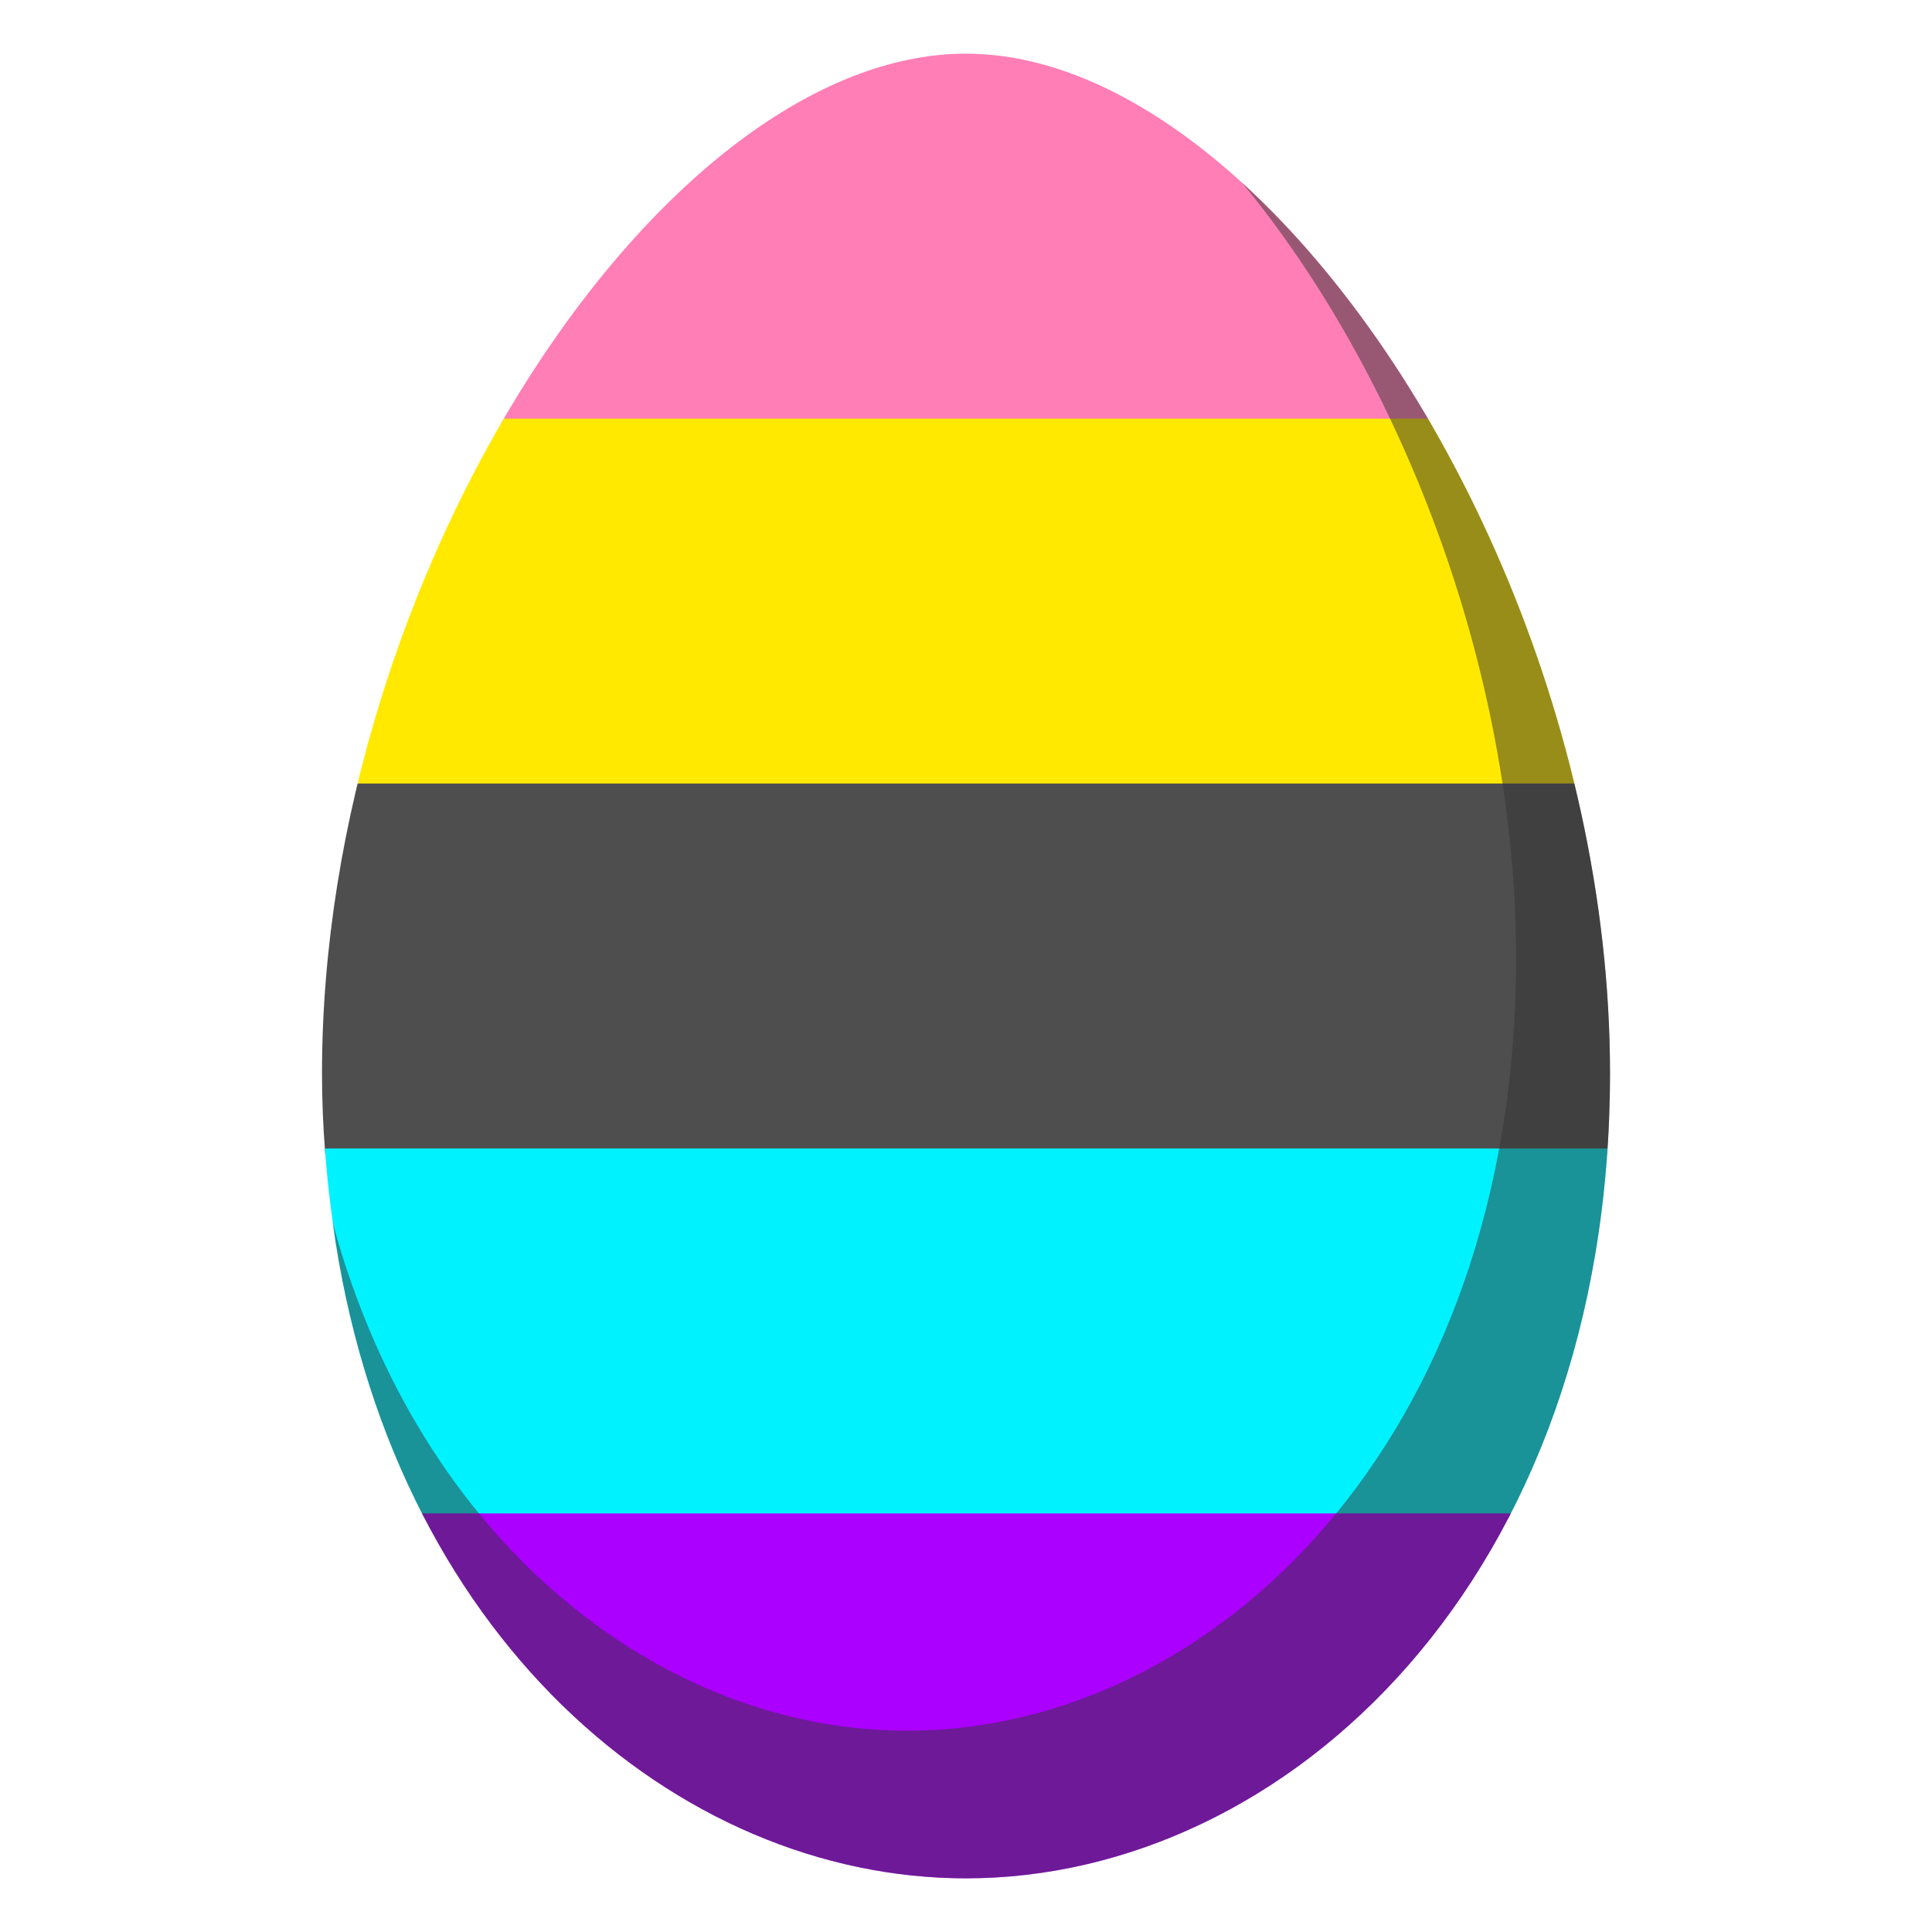
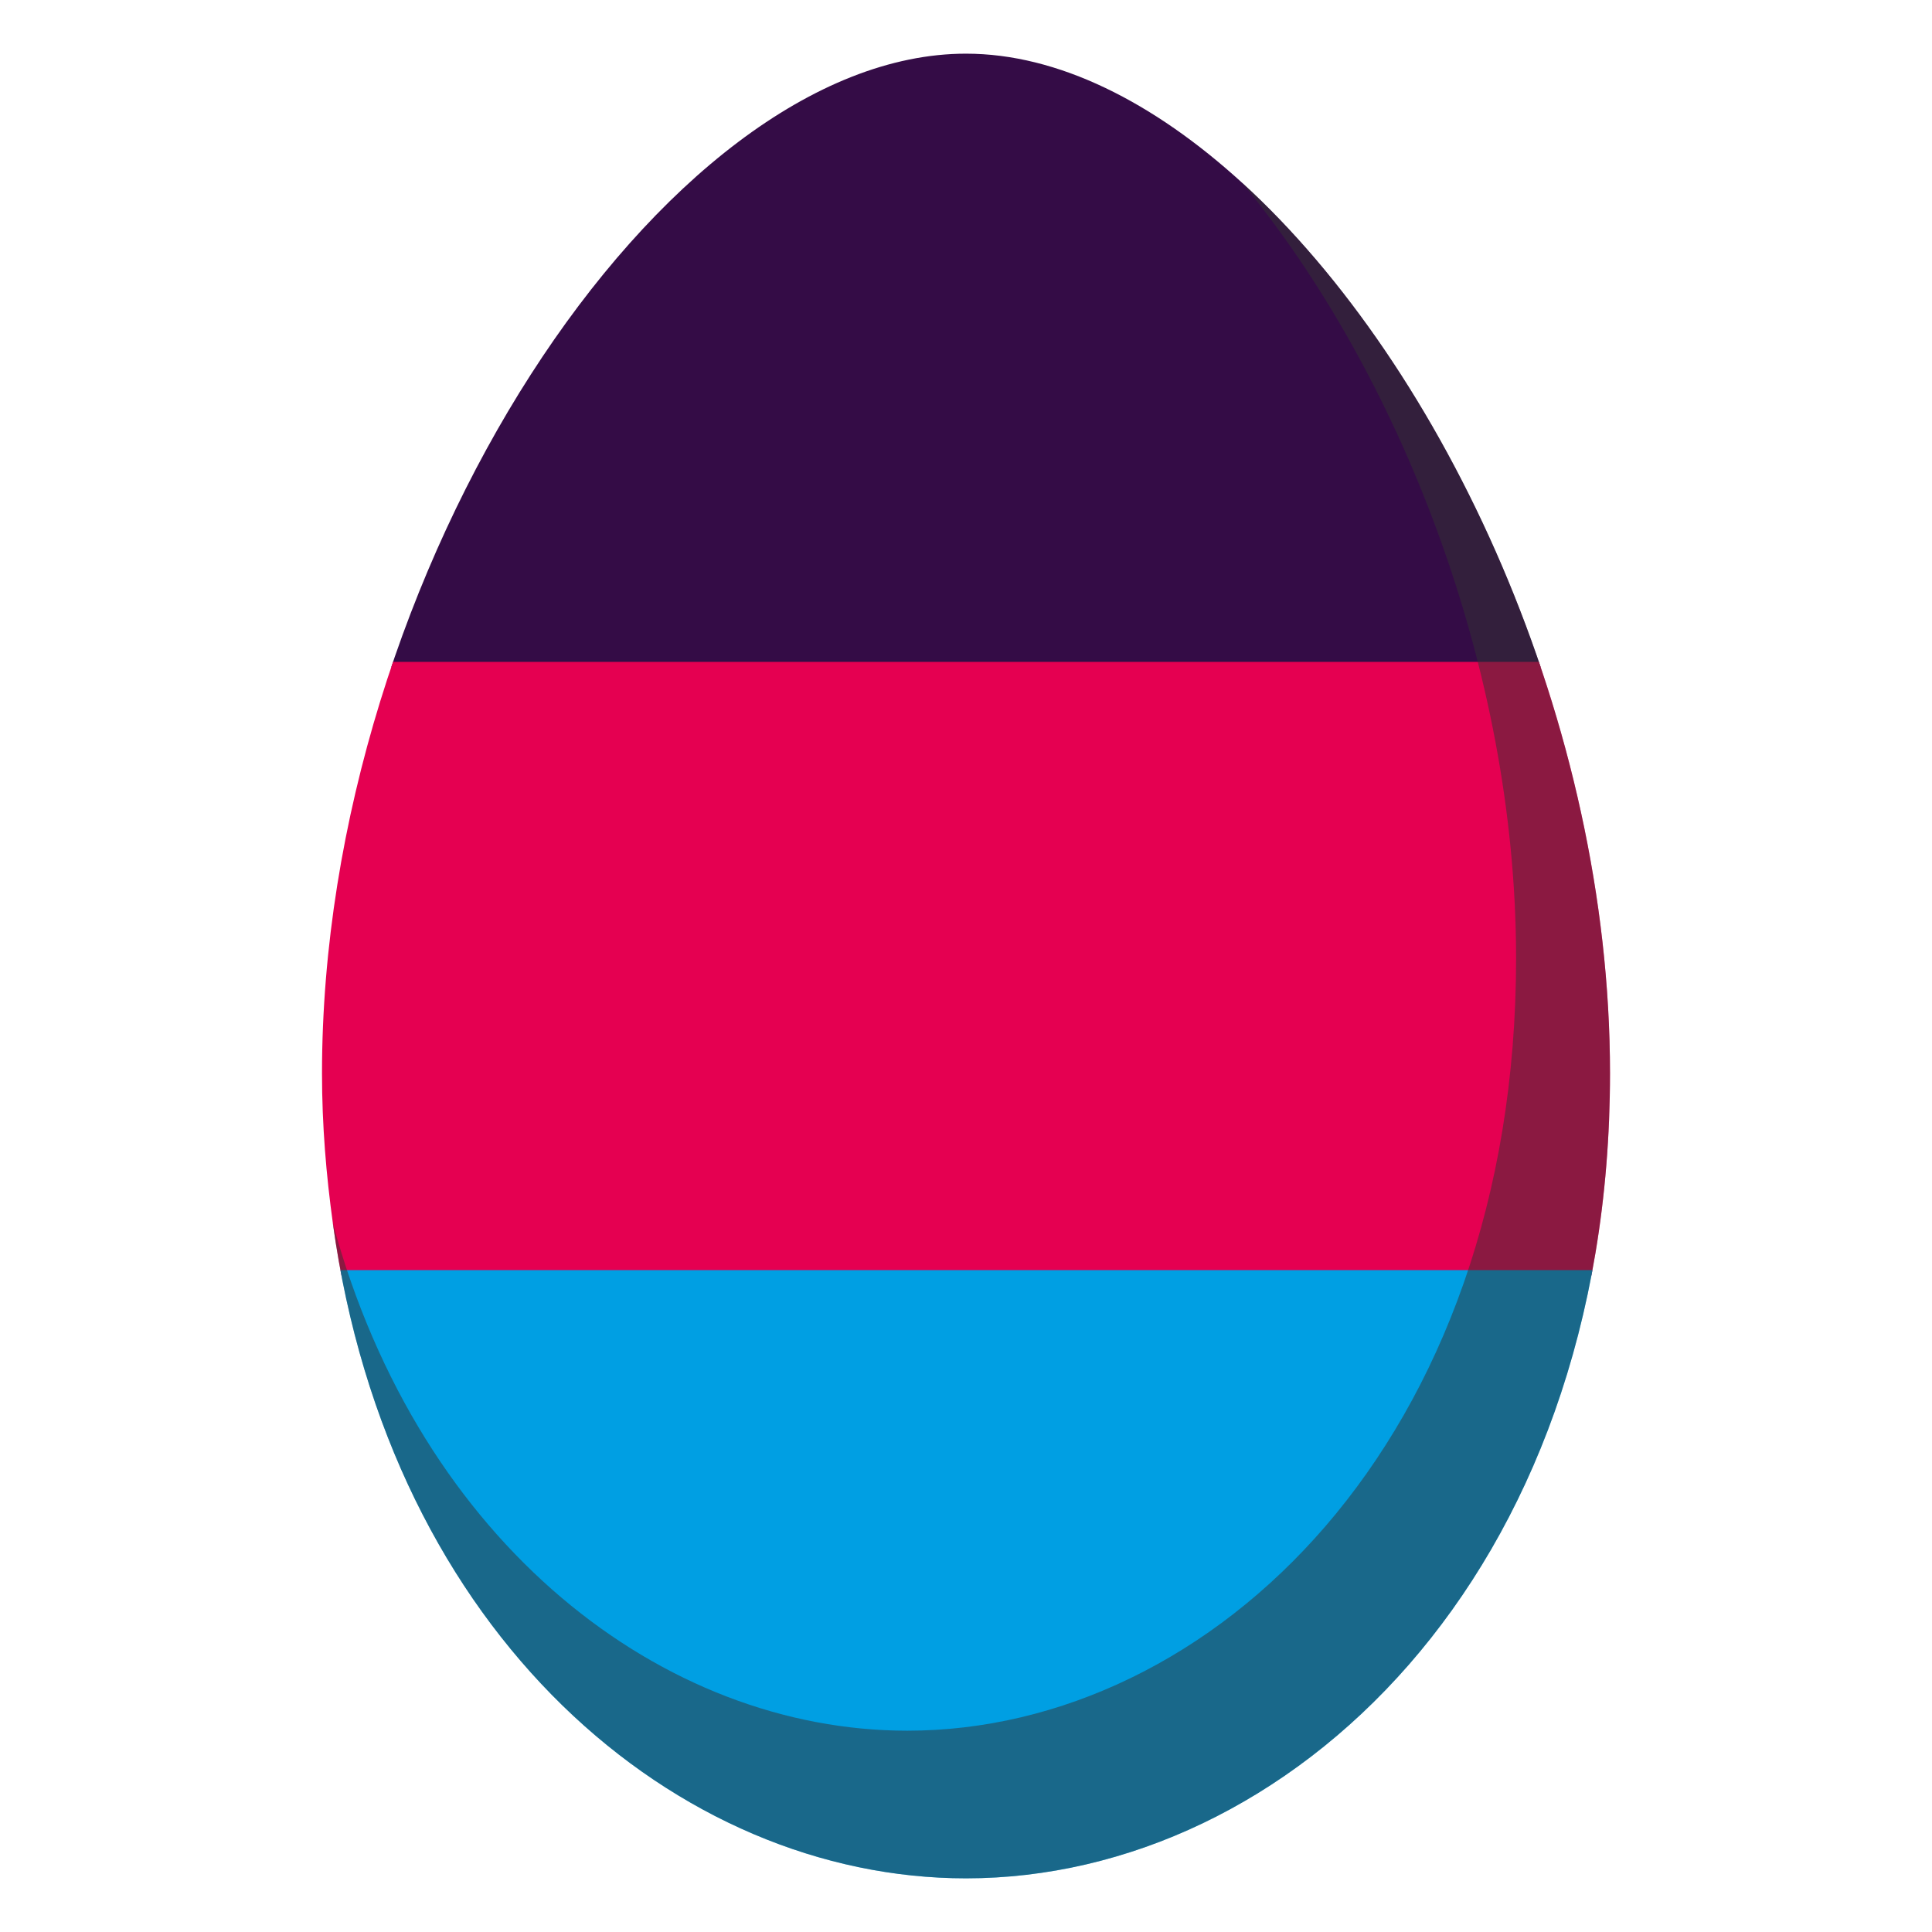
<svg xmlns="http://www.w3.org/2000/svg" viewBox="0 0 36 36">
  <g transform="rotate(0)" clip-path="url(#stripesClip)">
-     <rect x="6" y="1" width="24" height="6.90" fill="#ff7eb5" />
-     <rect x="6" y="7.80" width="24" height="6.90" fill="#ffe900" />
-     <rect x="6" y="14.60" width="24" height="6.90" fill="#4e4e4e" />
-     <rect x="6" y="21.40" width="24" height="6.90" fill="#00f2ff" />
-     <rect x="6" y="28.20" width="24" height="6.90" fill="#ab00ff" />
+     <rect x="6" y="1" width="24" height="11.433" fill="#340c46" />
+     <rect x="6" y="12.333" width="24" height="11.433" fill="#e50051" />
+     <rect x="6" y="23.667" width="24" height="11.433" fill="#009fe3" />
  </g>
  <path fill="rgba(50,50,50,0.5)" d="M23.142 3.403c2.908 3.519 5.108 9.018 5.108 14.453 0 9.009-5.672 14.393-11.344 14.393-4.541 0-9.075-3.459-10.705-9.459C7.261 30.484 12.623 35 18 35c6 0 12-5.611 12-15 0-6.531-3.086-13.161-6.858-16.597z" />
  <defs>
    <clipPath id="stripesClip">
      <path id="stripes" fill="#F7DECE" d="M23.142 3.403C21.492 1.899 19.712 1 18 1 12.375 1 6 10.611 6 20c0 .975.079 1.899.202 2.791C7.261 30.484 12.623 35 18 35c6 0 12-5.611 12-15 0-6.531-3.086-13.161-6.858-16.597z" transform="rotate(0)" />
    </clipPath>
  </defs>
</svg>
